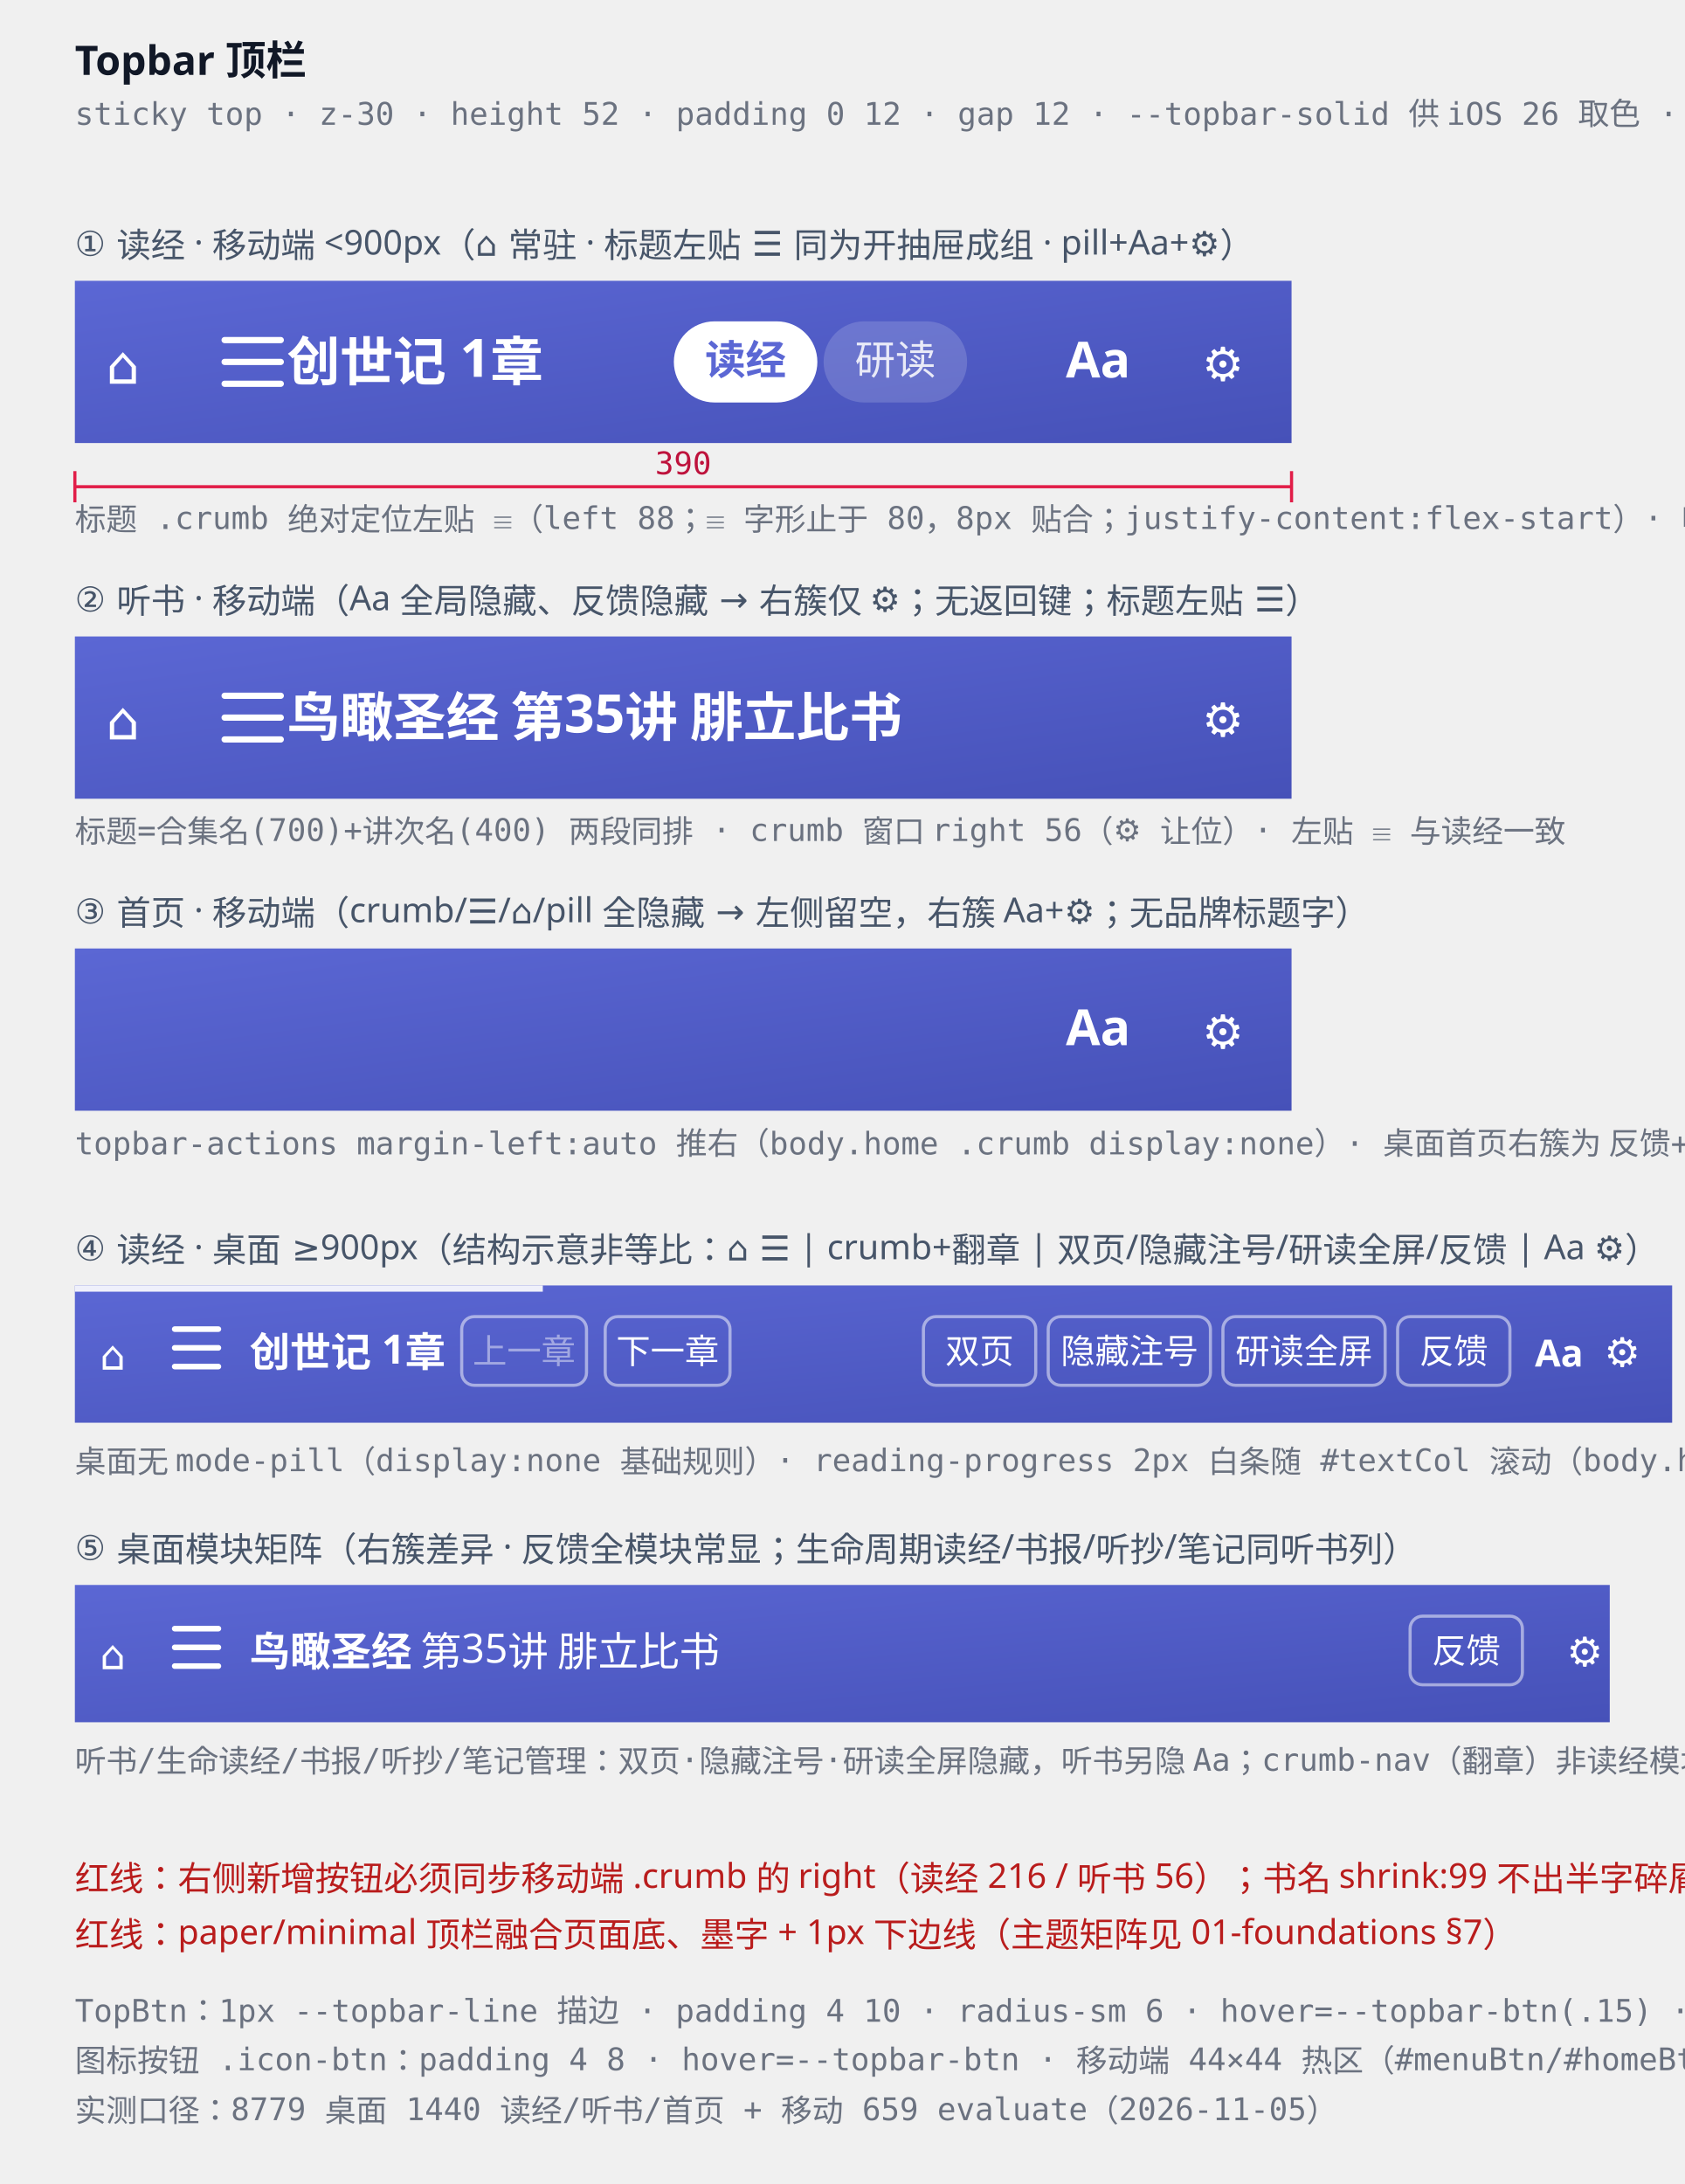
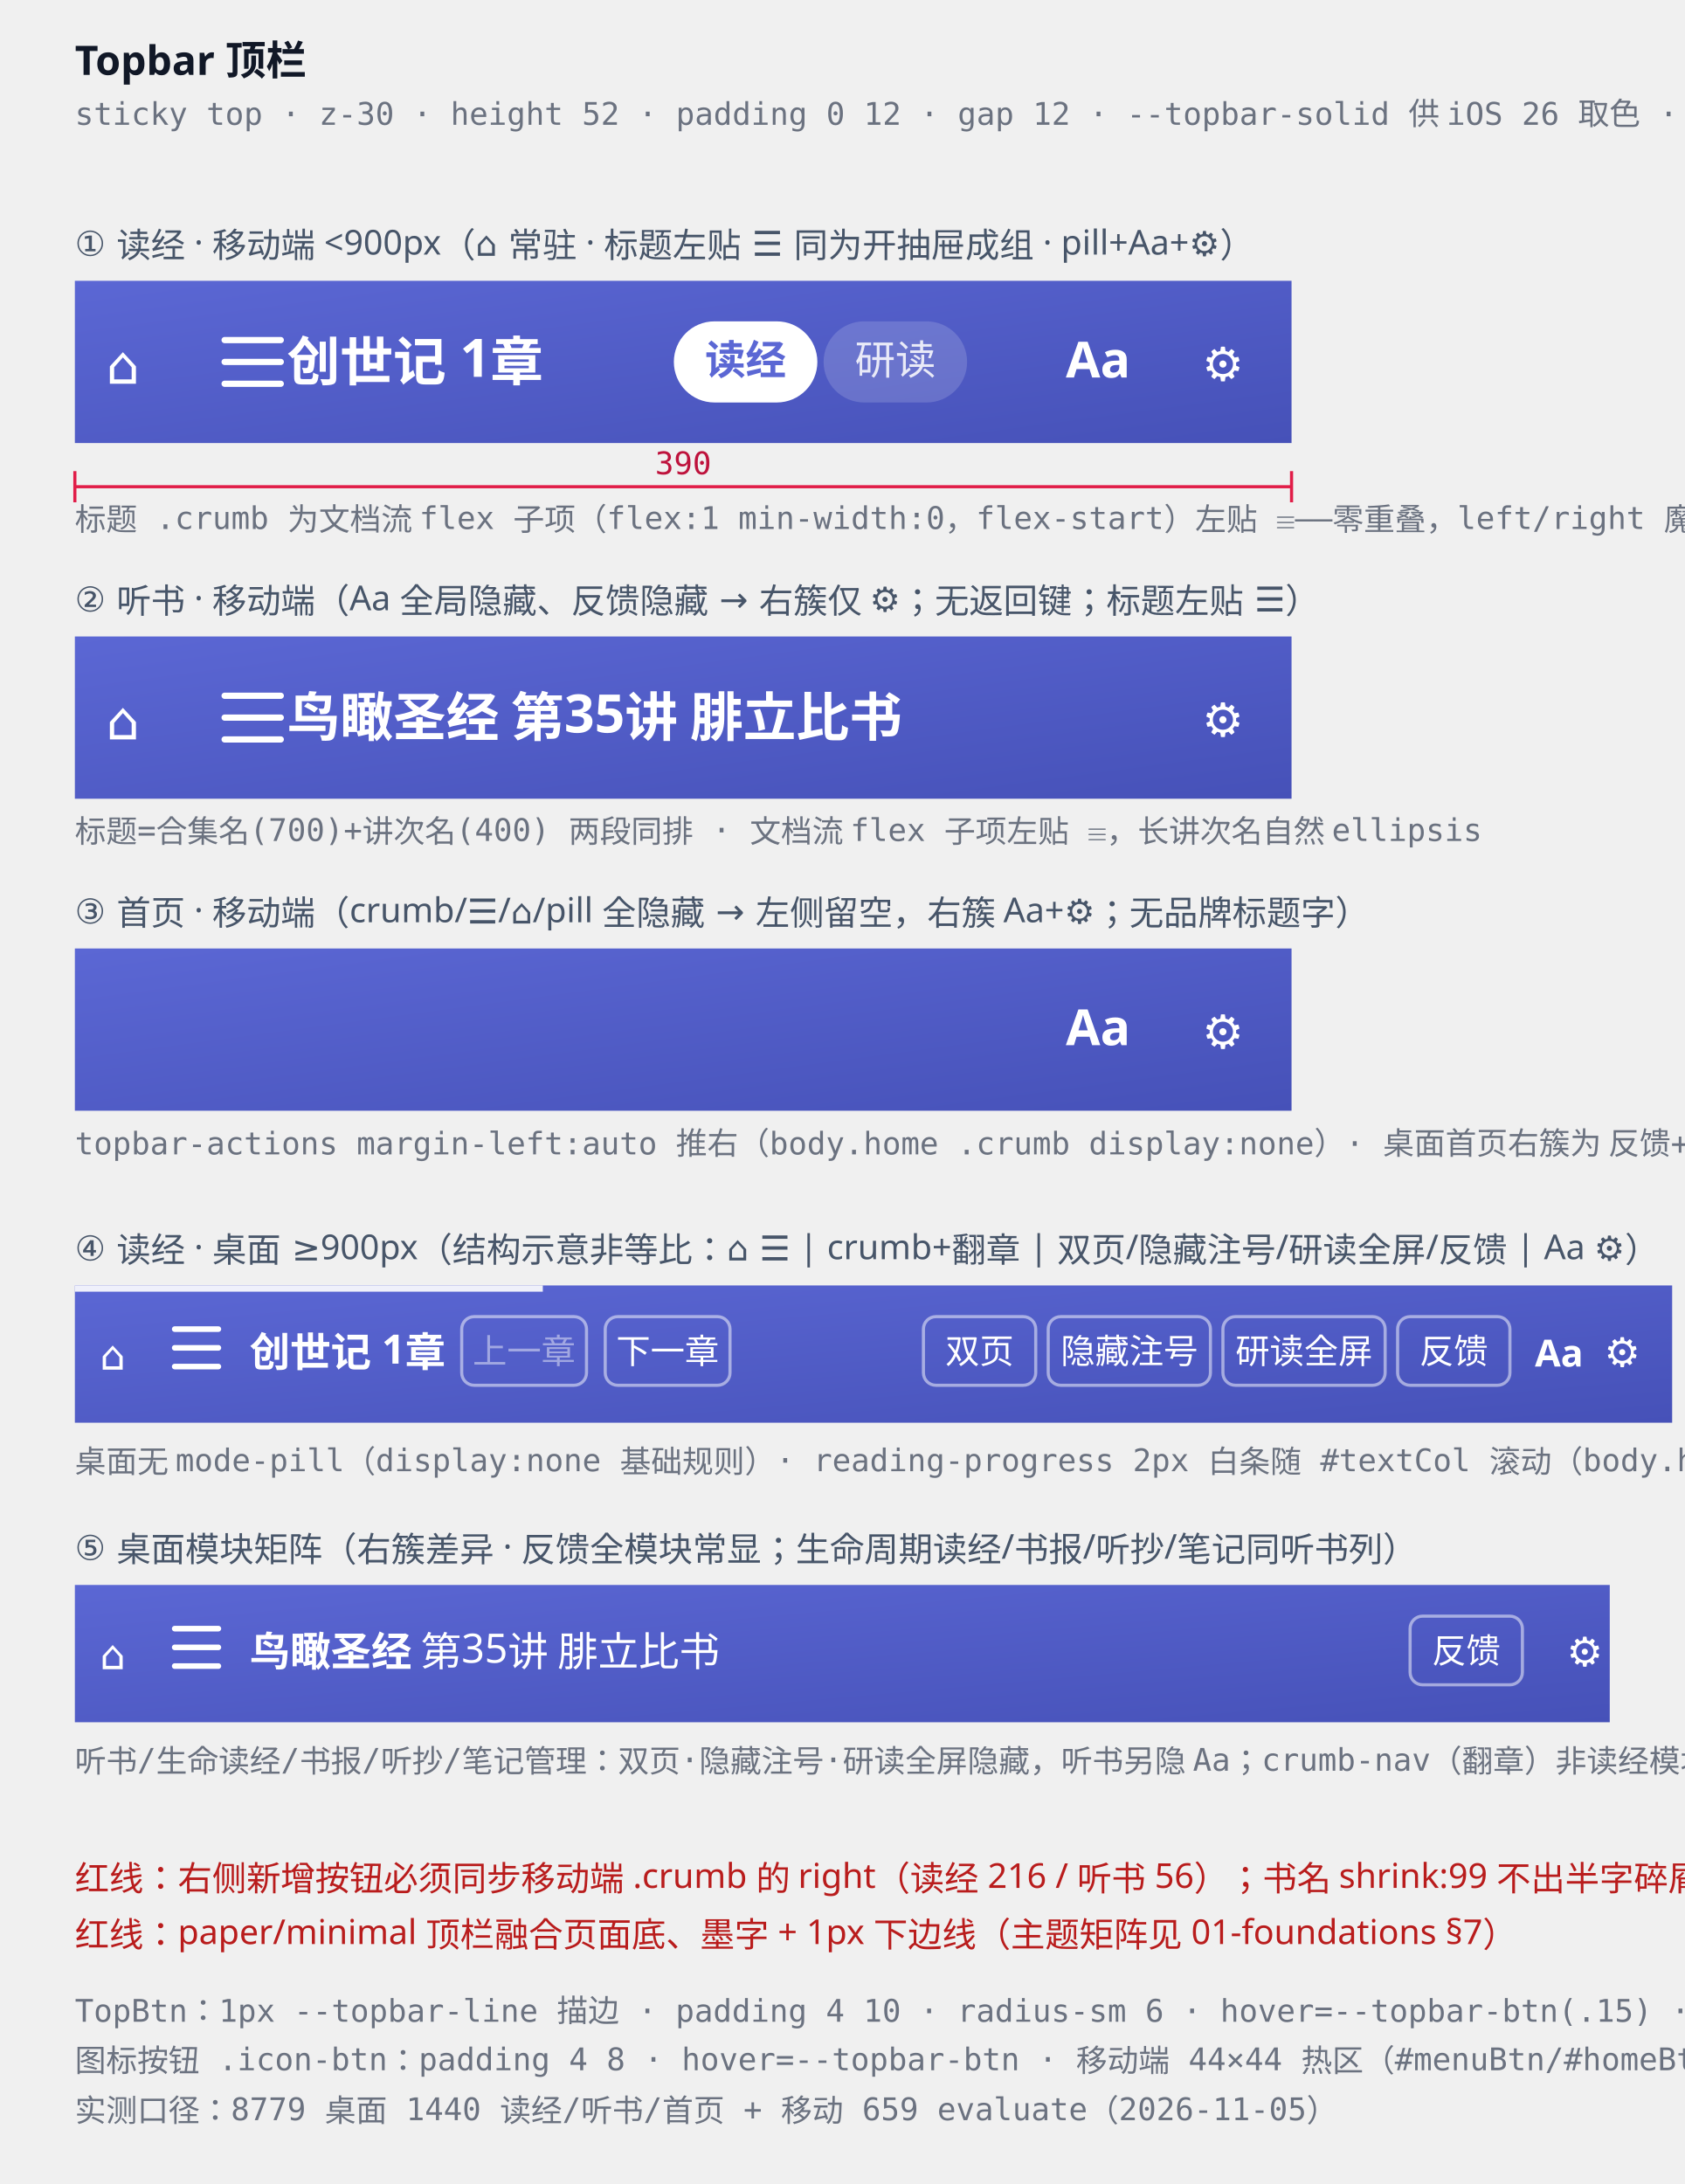
<svg xmlns="http://www.w3.org/2000/svg" width="540" height="700" viewBox="0 0 540 700">
  <defs>
    <linearGradient id="tg" x1="0" y1="0" x2="1" y2="1">
      <stop offset="0" stop-color="#5B67D4" />
      <stop offset="1" stop-color="#4651B8" />
    </linearGradient>
  </defs>
  <style>
    .t{font-family:'PingFang SC','Microsoft YaHei','Noto Sans SC',sans-serif;}
    .m{font-family:Consolas,Menlo,monospace;font-size:10px;fill:#be123c;}
    .dim{stroke:#e11d48;stroke-width:1;fill:none;}
    .cap{font-family:'PingFang SC',sans-serif;font-size:11px;fill:#475569;}
    .nt{font-family:Consolas,Menlo,monospace;font-size:10px;fill:#6b7280;}
    .rl{font-family:'PingFang SC',sans-serif;font-size:11px;fill:#b91c1c;}
    .hd{font-family:'PingFang SC',sans-serif;font-size:13px;font-weight:700;fill:#111827;}
    .tb{fill:url(#tg);}
    .w{fill:#fff;}
  </style>
  <text class="hd" x="24" y="24">Topbar 顶栏</text>
  <text class="nt" x="24" y="40">sticky top · z-30 · height 52 · padding 0 12 · gap 12 · --topbar-solid 供 iOS 26 取色 · 2026-11-05 按 8779 实测重绘（桌面+移动双口径）</text>
  <g id="v1-reading-mobile">
    <text class="cap" x="24" y="82">① 读经 · 移动端 &lt;900px（⌂ 常驻 · 标题左贴 ☰ 同为开抽屉成组 · pill+Aa+⚙️）</text>
    <rect class="tb" x="24" y="90" width="390" height="52" />
    <text class="t" x="34" y="123" font-size="17" fill="#fff">⌂</text>
    <path d="M72 109h18M72 116h18M72 123h18" stroke="#fff" stroke-width="2" stroke-linecap="round" fill="none" />
    <text class="t" x="92" y="122" font-size="17" font-weight="600" fill="#fff">创世记 1章</text>
    <rect x="216" y="103" width="46" height="26" rx="13" fill="#fff" />
    <text class="t" x="239" y="120" font-size="13" font-weight="700" fill="#5B67D4" text-anchor="middle">读经</text>
    <rect x="264" y="103" width="46" height="26" rx="13" fill="rgba(255,255,255,.16)" />
    <text class="t" x="287" y="120" font-size="13" fill="rgba(255,255,255,.85)" text-anchor="middle">研读</text>
    <text class="t" x="352" y="121" font-size="16" font-weight="600" fill="#fff" text-anchor="middle">Aa</text>
    <text class="t" x="392" y="122" font-size="15" fill="#fff" text-anchor="middle">⚙️</text>
    <g class="dim">
      <line x1="24" y1="156" x2="414" y2="156" />
      <line x1="24" y1="151" x2="24" y2="161" />
      <line x1="414" y1="151" x2="414" y2="161" />
    </g>
    <text class="m" x="219" y="152" text-anchor="middle">390</text>
-     <text class="nt" x="24" y="170">标题 .crumb 绝对定位左贴 ☰（left 88；☰ 字形止于 80，8px 贴合；justify-content:flex-start）· 听书同款左贴（right 56）· mode-pill 仅此口径显示</text>
+     <text class="nt" x="24" y="170">标题 .crumb 为文档流 flex 子项（flex:1 min-width:0，flex-start）左贴 ☰——零重叠，left/right 魔法数退役（2026-11-05 二轮补丁：绝对定位窗口在部分宽度被右簇压边，用户截图 第4章 被裁）· mode-pill 仅此口径显示</text>
  </g>
  <g id="v2-audio-mobile">
    <text class="cap" x="24" y="196">② 听书 · 移动端（Aa 全局隐藏、反馈隐藏 → 右簇仅 ⚙️；无返回键；标题左贴 ☰）</text>
    <rect class="tb" x="24" y="204" width="390" height="52" />
    <text class="t" x="34" y="237" font-size="17" fill="#fff">⌂</text>
    <path d="M72 223h18M72 230h18M72 237h18" stroke="#fff" stroke-width="2" stroke-linecap="round" fill="none" />
    <text class="t" x="92" y="236" font-size="17" font-weight="600" fill="#fff">
      <tspan font-weight="700">鸟瞰圣经</tspan> 第35讲 腓立比书</text>
    <text class="t" x="392" y="236" font-size="15" fill="#fff" text-anchor="middle">⚙️</text>
-     <text class="nt" x="24" y="270">标题=合集名(700)+讲次名(400) 两段同排 · crumb 窗口 right 56（⚙️ 让位）· 左贴 ☰ 与读经一致</text>
+     <text class="nt" x="24" y="270">标题=合集名(700)+讲次名(400) 两段同排 · 文档流 flex 子项左贴 ☰，长讲次名自然 ellipsis</text>
  </g>
  <g id="v3-home-mobile">
    <text class="cap" x="24" y="296">③ 首页 · 移动端（crumb/☰/⌂/pill 全隐藏 → 左侧留空，右簇 Aa+⚙️；无品牌标题字）</text>
    <rect class="tb" x="24" y="304" width="390" height="52" />
    <text class="t" x="352" y="335" font-size="16" font-weight="600" fill="#fff" text-anchor="middle">Aa</text>
    <text class="t" x="392" y="336" font-size="15" fill="#fff" text-anchor="middle">⚙️</text>
    <text class="nt" x="24" y="370">topbar-actions margin-left:auto 推右（body.home .crumb display:none）· 桌面首页右簇为 反馈+Aa+⚙️（反馈桌面常显）</text>
  </g>
  <g id="v4-reading-desktop">
    <text class="cap" x="24" y="404">④ 读经 · 桌面 ≥900px（结构示意非等比：⌂ ☰ | crumb+翻章 | 双页/隐藏注号/研读全屏/反馈 | Aa ⚙️）</text>
    <rect class="tb" x="24" y="412" width="512" height="44" />
    <rect x="24" y="412" width="150" height="2" fill="#fff" opacity=".9" />
    <text class="t" x="32" y="439" font-size="13" fill="#fff">⌂</text>
    <path d="M56 426h14M56 432h14M56 438h14" stroke="#fff" stroke-width="1.8" stroke-linecap="round" fill="none" />
    <text class="t" x="80" y="438" font-size="13" font-weight="600" fill="#fff">创世记 1章</text>
    <rect x="148" y="422" width="40" height="22" rx="4" stroke="rgba(255,255,255,.5)" fill="none" />
    <text class="t" x="168" y="437" font-size="11" fill="#fff" opacity=".45" text-anchor="middle">上一章</text>
    <rect x="194" y="422" width="40" height="22" rx="4" stroke="rgba(255,255,255,.5)" fill="none" />
    <text class="t" x="214" y="437" font-size="11" fill="#fff" text-anchor="middle">下一章</text>
    <rect x="296" y="422" width="36" height="22" rx="4" stroke="rgba(255,255,255,.5)" fill="none" />
    <text class="t" x="314" y="437" font-size="11" fill="#fff" text-anchor="middle">双页</text>
    <rect x="336" y="422" width="52" height="22" rx="4" stroke="rgba(255,255,255,.5)" fill="none" />
    <text class="t" x="362" y="437" font-size="11" fill="#fff" text-anchor="middle">隐藏注号</text>
    <rect x="392" y="422" width="52" height="22" rx="4" stroke="rgba(255,255,255,.5)" fill="none" />
    <text class="t" x="418" y="437" font-size="11" fill="#fff" text-anchor="middle">研读全屏</text>
    <rect x="448" y="422" width="36" height="22" rx="4" stroke="rgba(255,255,255,.5)" fill="none" />
    <text class="t" x="466" y="437" font-size="11" fill="#fff" text-anchor="middle">反馈</text>
    <text class="t" x="486" y="438" font-size="12" font-weight="600" fill="#fff"> </text>
    <text class="t" x="492" y="438" font-size="12" font-weight="600" fill="#fff">Aa</text>
    <text class="t" x="520" y="438" font-size="13" fill="#fff" text-anchor="middle">⚙️</text>
    <text class="nt" x="24" y="472">桌面无 mode-pill（display:none 基础规则）· reading-progress 2px 白条随 #textCol 滚动（body.home 隐藏）· ⌂/☰/⚙ 为 Lucide 内联 SVG（house/menu/cog，2026-11-05 起）</text>
  </g>
  <g id="v5-modules-desktop">
    <text class="cap" x="24" y="500">⑤ 桌面模块矩阵（右簇差异 · 反馈全模块常显；生命周期读经/书报/听抄/笔记同听书列）</text>
    <rect class="tb" x="24" y="508" width="492" height="44" />
    <text class="t" x="32" y="535" font-size="13" fill="#fff">⌂</text>
    <path d="M56 522h14M56 528h14M56 534h14" stroke="#fff" stroke-width="1.8" stroke-linecap="round" fill="none" />
    <text class="t" x="80" y="534" font-size="13" fill="#fff">
      <tspan font-weight="700">鸟瞰圣经</tspan> 第35讲 腓立比书</text>
    <rect x="452" y="518" width="36" height="22" rx="4" stroke="rgba(255,255,255,.5)" fill="none" />
    <text class="t" x="470" y="533" font-size="11" fill="#fff" text-anchor="middle">反馈</text>
    <text class="t" x="508" y="534" font-size="13" fill="#fff" text-anchor="middle">⚙️</text>
    <text class="nt" x="24" y="568">听书/生命读经/书报/听抄/笔记管理：双页·隐藏注号·研读全屏隐藏，听书另隐 Aa；crumb-nav（翻章）非读经模块隐藏 · 无返回键元素（spec 旧稿 ‹ 为误画）</text>
  </g>
  <text class="rl" x="24" y="606">红线：右侧新增按钮必须同步移动端 .crumb 的 right（读经 216 / 听书 56）；书名 shrink:99 不出半字碎屑</text>
  <text class="rl" x="24" y="624">红线：paper/minimal 顶栏融合页面底、墨字 + 1px 下边线（主题矩阵见 01-foundations §7）</text>
  <text class="nt" x="24" y="648">TopBtn：1px --topbar-line 描边 · padding 4 10 · radius-sm 6 · hover=--topbar-btn(.15) · active=.25</text>
  <text class="nt" x="24" y="664">图标按钮 .icon-btn：padding 4 8 · hover=--topbar-btn · 移动端 44×44 热区（#menuBtn/#homeBtn margin-left -6）</text>
  <text class="nt" x="24" y="680">实测口径：8779 桌面 1440 读经/听书/首页 + 移动 659 evaluate（2026-11-05）</text>
</svg>
